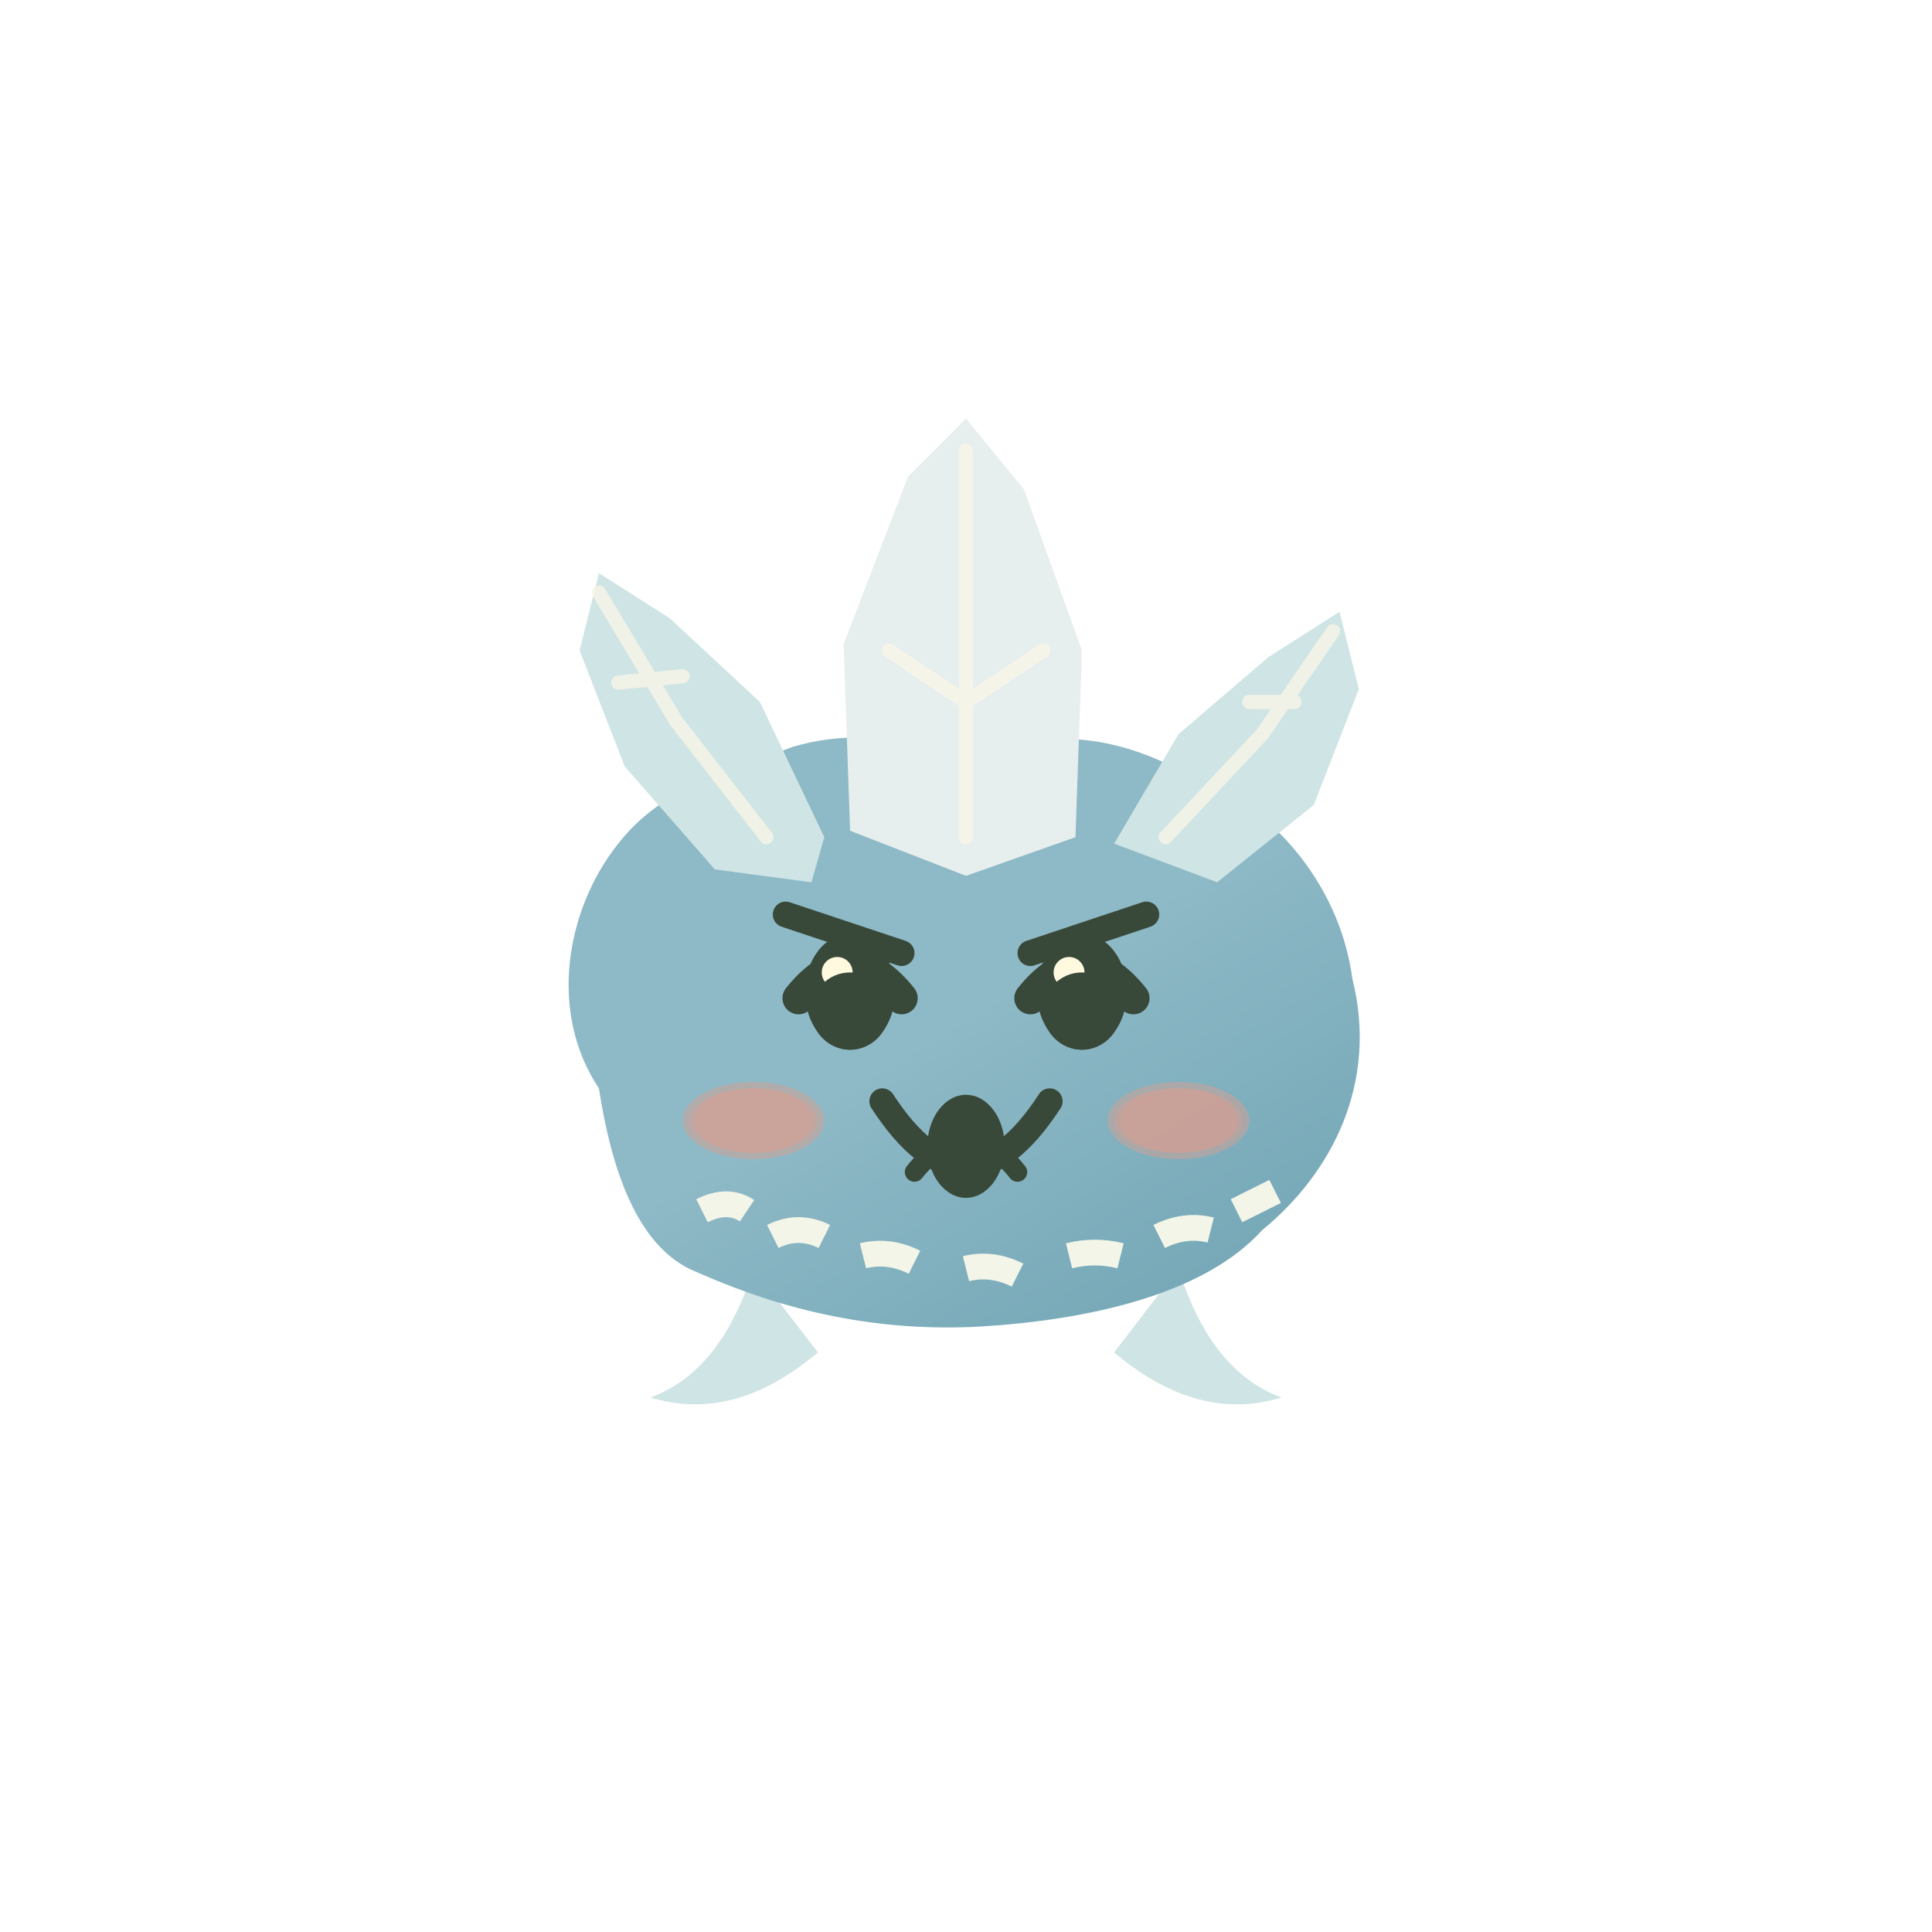
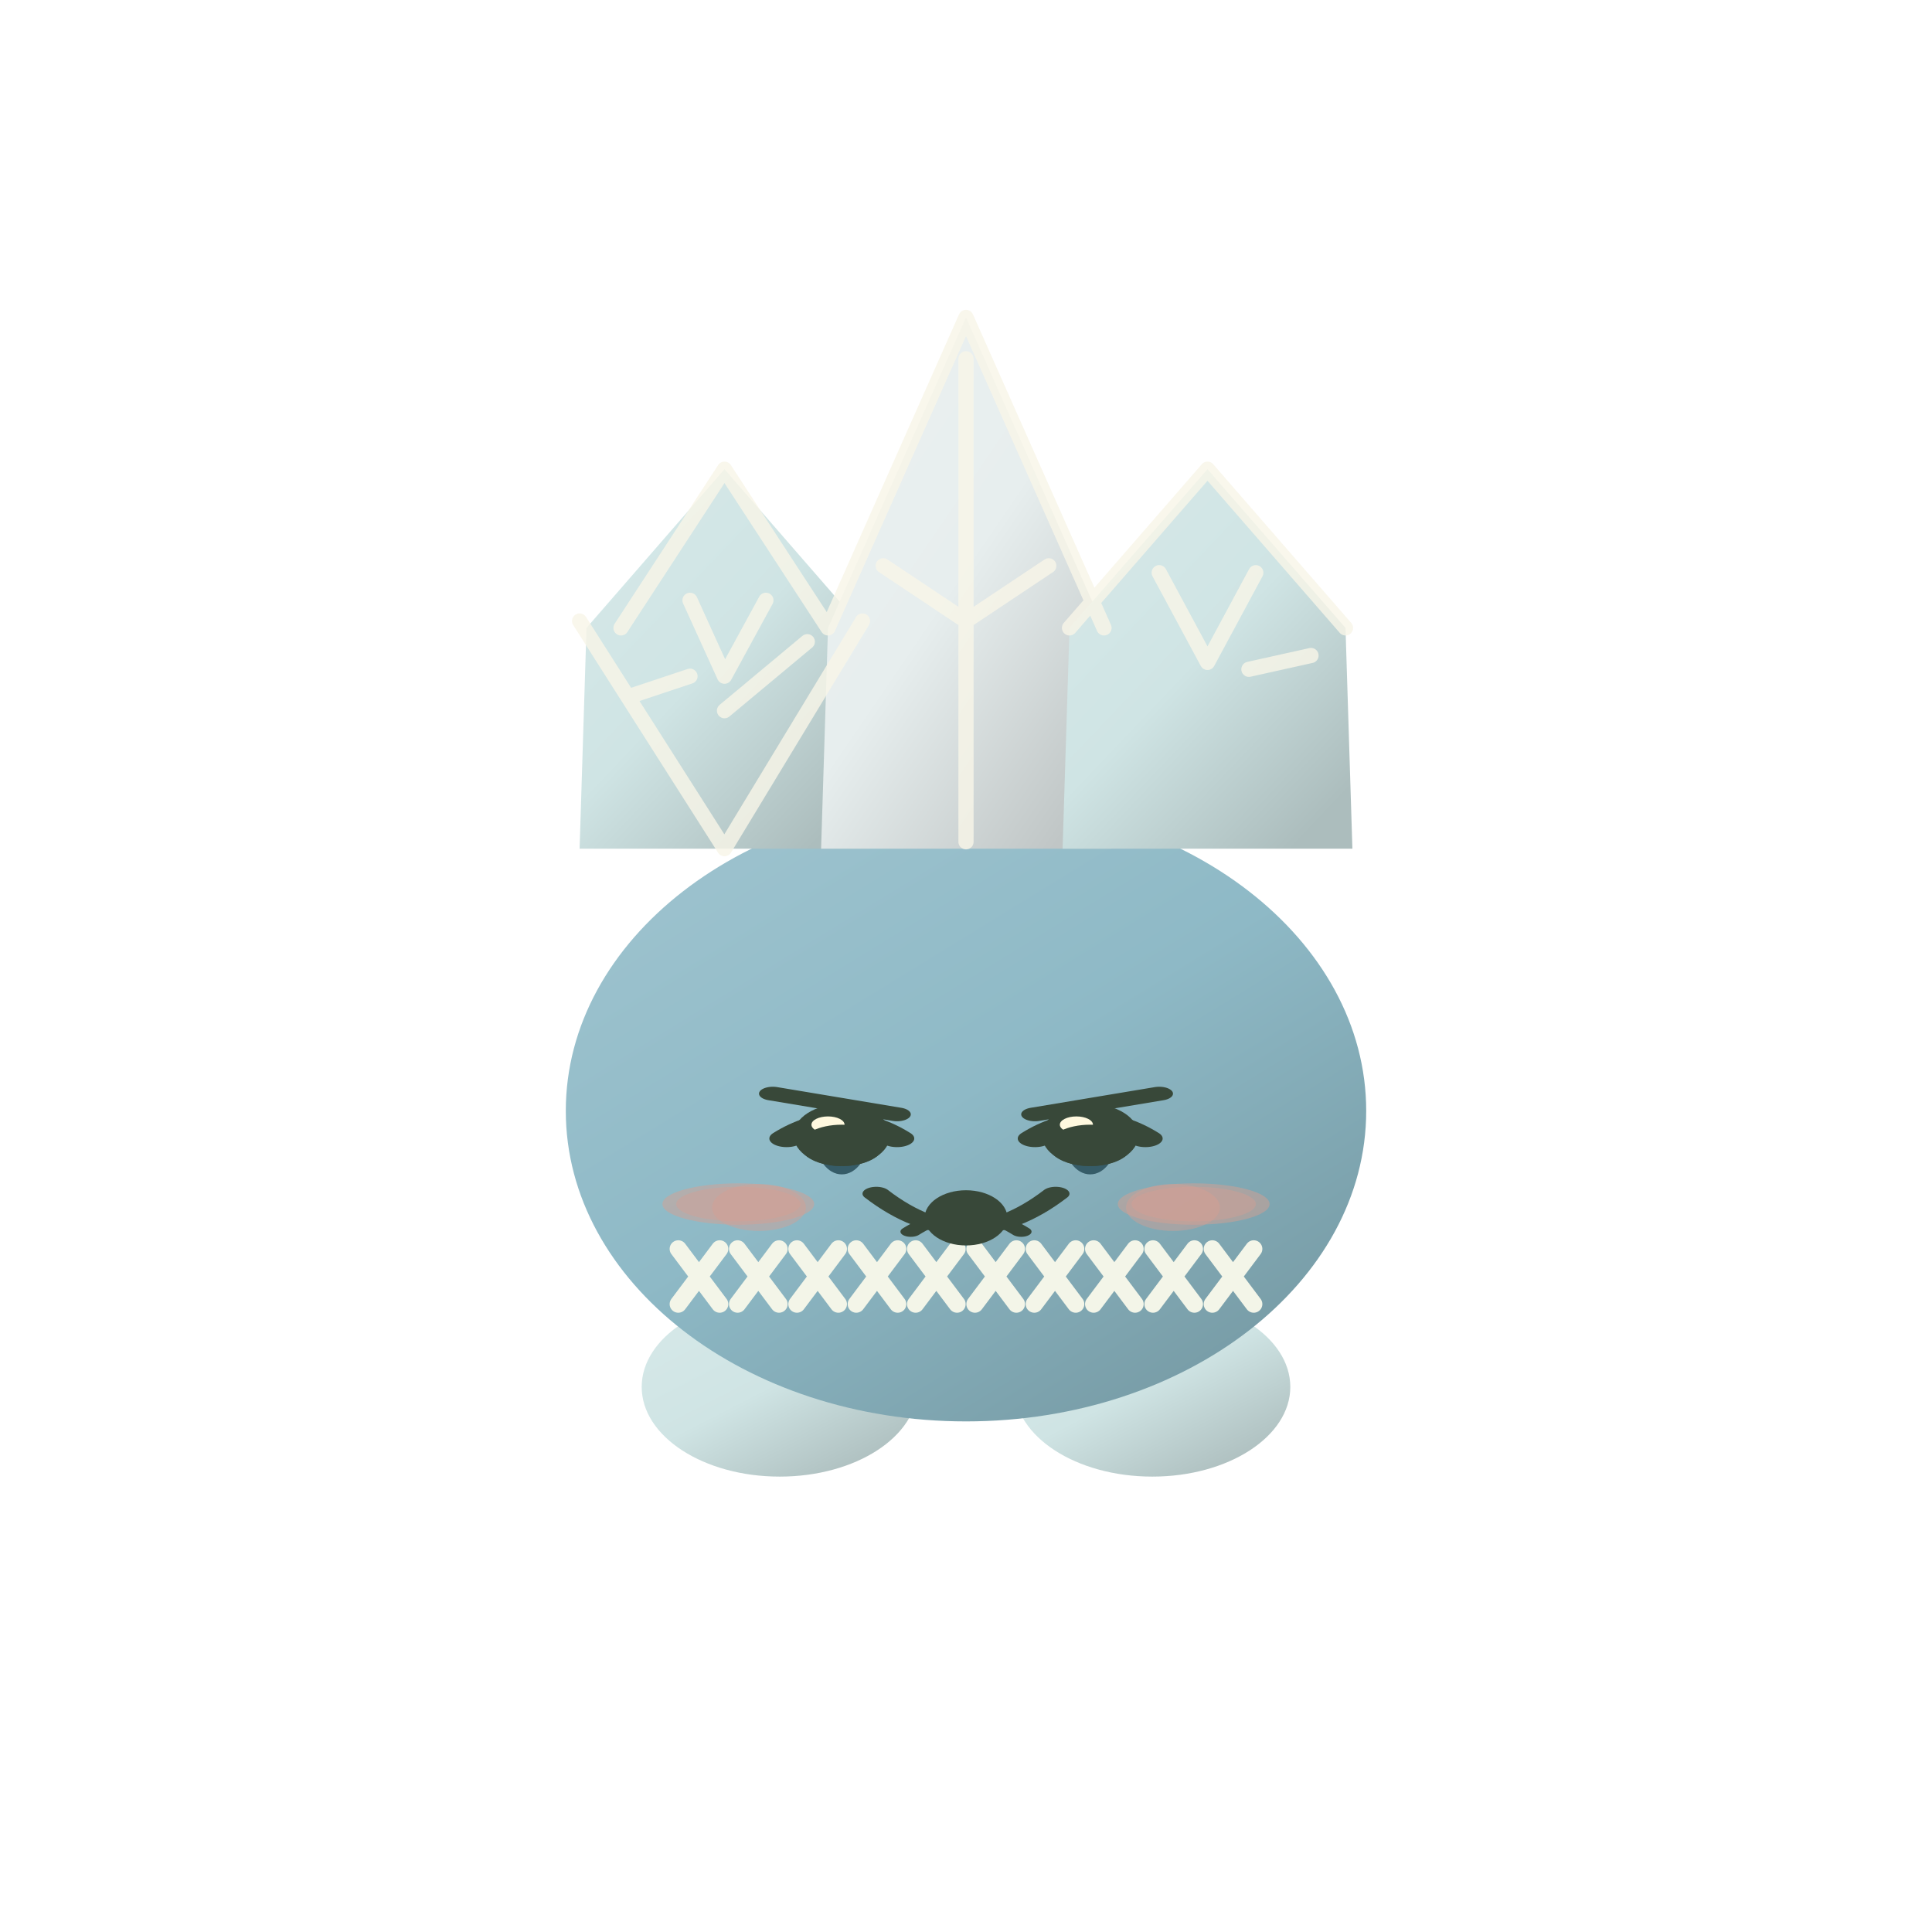
<svg xmlns="http://www.w3.org/2000/svg" width="200" height="200" viewBox="0 0 200 200">
  <defs>
-     <linearGradient id="body-gradient" gradientUnits="objectBoundingBox" x1="0%" y1="0%" x2="80%" y2="100%">
-       <stop offset="0" stop-color="#8eb9c6" />
-       <stop offset="0.53" stop-color="#8eb9c6" />
-       <stop offset="1" stop-color="#74a7b6" />
+     <linearGradient id="gradient-foot-left" gradientUnits="objectBoundingBox" x1="0%" y1="0%" x2="80%" y2="100%">
+       <stop offset="0" stop-color="#d7e9e9" />
+       <stop offset=".53" stop-color="#cfe4e4" />
+       <stop offset="1" stop-color="#acbdbd" />
    </linearGradient>
-     <linearGradient id="accent-gradient" gradientUnits="objectBoundingBox" x1="0%" y1="0%" x2="100%" y2="100%">
-       <stop offset="0" stop-color="#e7eeee" />
-       <stop offset="1" stop-color="#cfe4e4" />
+     <linearGradient id="gradient-foot-right" gradientUnits="objectBoundingBox" x1="0%" y1="0%" x2="80%" y2="100%">
+       <stop offset="0" stop-color="#d7e9e9" />
+       <stop offset=".53" stop-color="#cfe4e4" />
+       <stop offset="1" stop-color="#acbdbd" />
+     </linearGradient>
+     <linearGradient id="gradient-body-shell" gradientUnits="objectBoundingBox" x1="0%" y1="0%" x2="80%" y2="100%">
+       <stop offset="0" stop-color="#a1c5d0" />
+       <stop offset=".53" stop-color="#8eb9c6" />
+       <stop offset="1" stop-color="#769aa4" />
+     </linearGradient>
+     <linearGradient id="gradient-crystal-left" gradientUnits="objectBoundingBox" x1="0%" y1="0%" x2="80%" y2="100%">
+       <stop offset="0" stop-color="#d7e9e9" />
+       <stop offset=".53" stop-color="#cfe4e4" />
+       <stop offset="1" stop-color="#acbdbd" />
+     </linearGradient>
+     <linearGradient id="gradient-crystal-center" gradientUnits="objectBoundingBox" x1="0%" y1="0%" x2="80%" y2="100%">
+       <stop offset="0" stop-color="#ebf1f1" />
+       <stop offset=".53" stop-color="#e7eeee" />
+       <stop offset="1" stop-color="#c0c6c6" />
+     </linearGradient>
+     <linearGradient id="gradient-crystal-right" gradientUnits="objectBoundingBox" x1="0%" y1="0%" x2="80%" y2="100%">
+       <stop offset="0" stop-color="#d7e9e9" />
+       <stop offset=".53" stop-color="#cfe4e4" />
+       <stop offset="1" stop-color="#acbdbd" />
    </linearGradient>
  </defs>
-   <g id="body" transform="translate(33.33333 33.33333) scale(0.6666667)">
-     <path id="root-left" d="M67 147 Q62 163 51 167 Q64 171 77 160 Z" fill="#cfe4e4" />
-     <path id="root-right" d="M133 147 Q138 163 149 167 Q136 171 123 160 Z" fill="#cfe4e4" />
-     <path id="shell" d="M43 119 C35 107 38 91 46 81 C53 72 63 70 73 66 C83 63 93 65 100 68 C111 63 122 64 132 69 C147 74 158 87 160 102 C164 118 157 132 146 141 C137 151 119 155 102 156 C83 157 68 152 57 147 C49 143 45 132 43 119 Z" fill="url(#body-gradient)" />
-     <path id="crystal-left" d="M61 85 L47 69 L40 51 L43 39 L54 46 L68 59 L78 80 L76 87 Z" fill="#cfe4e4" />
-     <path id="crystal-right" d="M123 81 L133 64 L147 52 L158 45 L161 57 L154 75 L139 87 Z" fill="#cfe4e4" />
-     <path id="crystal-center" d="M82 79 L81 50 L91 24 L100 15 L109 26 L118 51 L117 80 L100 86 Z" fill="#e7eeee" />
-     <path id="crystal-facets" d="M43 42 L55 62 L69 80 M46 56 L56 55 M100 20 L100 80 M88 51 L100 59 L112 51 M157 48 L146 64 L131 80 M151 59 L144 59" fill="none" stroke="#f8f5e8" stroke-width="2.2" stroke-linecap="round" stroke-linejoin="round" opacity=".82" />
-     <path id="seam" d="M59 138 q4 -2 7 0 M70 142 q4 -2 8 0 M84 145 q4 -1 8 1 M100 147 q4 -1 8 1 M116 145 q4 -1 8 0 M130 142 q4 -2 8 -1 M142 138 q4 -2 6 -3" fill="none" stroke="#f3f5e8" stroke-width="4" />
+   <g id="body" transform="translate(100 100) scale(71.42857)">
+     <ellipse id="foot-left" cx="-0.27" cy="0.61" rx="0.2" ry="0.13" fill="url(#gradient-foot-left)" />
+     <ellipse id="foot-right" cx="0.27" cy="0.61" rx="0.2" ry="0.13" fill="url(#gradient-foot-right)" />
+     <ellipse id="body-shell" cx="0" cy="0.21" rx="0.58" ry="0.45" fill="url(#gradient-body-shell)" />
+     <path id="crystal-left" d="M-0.56 -.17L-0.55 -.49L-0.35 -0.72L-0.15 -.49L-0.14 -.17Z" fill="url(#gradient-crystal-left)" />
+     <path id="crystal-center" d="M-0.21 -.17L-0.2 -.49L0 -0.94L0.2 -.49L0.21 -.17Z" fill="url(#gradient-crystal-center)" />
+     <path id="crystal-right" d="M0.14 -.17L0.15 -.49L0.35 -0.72L0.55 -.49L0.56 -.17Z" fill="url(#gradient-crystal-right)" />
+     <path id="crystal-facets" d="M-.56 -.50L-.35 -.17L-.15 -.50 M-.49 -.39L-.40 -.42 M-.23 -.47L-.35 -.37 M-.20 -.49L-.35 -.72L-.50 -.49 M-.40 -.53L-.35 -.42L-.29 -.53 M-.20 -.49L0 -.94L.20 -.49 M0 -.88L0 -.18 M-.12 -.58L0 -.50L.12 -.58 M.15 -.49L.35 -.72L.55 -.49 M.28 -.57L.35 -.44L.42 -.57 M.50 -.45L.41 -.43" fill="none" stroke="#f8f5e8" stroke-width="0.022" stroke-linecap="round" stroke-linejoin="round" opacity=".82" />
+     <path id="seam" d="M-0.417 0.49L-0.357 0.41 M-0.417 0.41L-0.357 0.49 M-0.331 0.49L-0.271 0.41 M-0.331 0.41L-0.271 0.49 M-0.245 0.49L-0.185 0.41 M-0.245 0.41L-0.185 0.49 M-0.159 0.49L-0.099 0.41 M-0.159 0.41L-0.099 0.49 M-0.073 0.49L-0.013 0.41 M-0.073 0.41L-0.013 0.49 M0.013 0.49L0.073 0.41 M0.013 0.41L0.073 0.49 M0.099 0.49L0.159 0.41 M0.099 0.41L0.159 0.49 M0.185 0.49L0.245 0.41 M0.185 0.41L0.245 0.49 M0.271 0.49L0.331 0.41 M0.271 0.41L0.331 0.49 M0.357 0.49L0.417 0.41 M0.357 0.41L0.417 0.49" fill="none" stroke="#f3f5e8" stroke-width="0.025" stroke-linecap="round" />
  </g>
-   <g id="face-neutral" transform="translate(33.33333 33.33333) scale(0.6666667)">
-     <circle id="neutral-eye-left" cx="82" cy="105" r="6" fill="#384839" />
-     <circle id="neutral-eye-right" cx="118" cy="105" r="6" fill="#384839" />
-     <circle id="neutral-eye-glint-left" cx="80" cy="102" r="1.8" fill="#fff9df" />
-     <circle id="neutral-eye-glint-right" cx="116" cy="102" r="1.8" fill="#fff9df" />
-     <path id="neutral-smile" d="M92 127 Q100 133 108 127" fill="none" stroke="#384839" stroke-width="3" stroke-linecap="round" />
-     <ellipse id="neutral-blush-left" cx="67" cy="124" rx="10" ry="5" fill="#d89e91" opacity=".42" />
-     <ellipse id="neutral-blush-right" cx="133" cy="124" rx="10" ry="5" fill="#d89e91" opacity=".42" />
+   <g id="face-neutral" transform="translate(100 100) scale(71.42857)">
+     <ellipse id="neutral-eye-left" cx="-.18" cy="0.25" rx=".038" ry=".052" fill="#365c68" />
+     <ellipse id="neutral-eye-right" cx=".18" cy="0.25" rx=".038" ry=".052" fill="#365c68" />
+     <circle id="neutral-eye-glint-left" cx="-.189" cy="0.234" r=".012" fill="#fff9dd" />
+     <circle id="neutral-eye-glint-right" cx=".171" cy="0.234" r=".012" fill="#fff9dd" />
+     <path id="neutral-smile" d="M-.047 0.362Q0 0.4 .047 0.362" fill="none" stroke="#365c68" stroke-width=".017" stroke-linecap="round" />
+     <ellipse id="neutral-blush-left" cx="-.30" cy="0.35" rx=".068" ry=".034" fill="#d89e91" opacity=".42" />
+     <ellipse id="neutral-blush-right" cx=".30" cy="0.35" rx=".068" ry=".034" fill="#d89e91" opacity=".42" />
  </g>
-   <g id="face-happy" transform="translate(33.33333 33.33333) scale(0.6666667)">
+   <g id="face-happy" transform="matrix(0.7142857 0 0 0.3571429 28.57143 80.35714)">
    <path id="happy-eye-left" d="M74 105 Q82 95 90 105" fill="none" stroke="#384839" stroke-width="5" stroke-linecap="round" />
    <path id="happy-eye-right" d="M110 105 Q118 95 126 105" fill="none" stroke="#384839" stroke-width="5" stroke-linecap="round" />
    <path id="happy-smile" d="M87 121 Q100 141 113 121" fill="none" stroke="#384839" stroke-width="4" stroke-linecap="round" />
    <ellipse id="happy-blush-left" cx="67" cy="124" rx="11" ry="6" fill="#d89e91" opacity=".48" />
    <ellipse id="happy-blush-right" cx="133" cy="124" rx="11" ry="6" fill="#d89e91" opacity=".48" />
  </g>
-   <g id="face-surprised" transform="translate(33.33333 33.33333) scale(0.6666667)">
+   <g id="face-surprised" transform="matrix(0.7142857 0 0 0.3571429 28.57143 80.35714)">
    <ellipse id="surprised-eye-left" cx="82" cy="104" rx="7" ry="9" fill="#384839" />
    <ellipse id="surprised-eye-right" cx="118" cy="104" rx="7" ry="9" fill="#384839" />
    <circle id="surprised-eye-glint-left" cx="80" cy="101" r="2.4" fill="#fff9df" />
    <circle id="surprised-eye-glint-right" cx="116" cy="101" r="2.4" fill="#fff9df" />
    <ellipse id="surprised-mouth" cx="100" cy="128" rx="6" ry="8" fill="#384839" />
    <ellipse id="surprised-blush-left" cx="67" cy="124" rx="9" ry="5" fill="#d89e91" opacity=".4" />
    <ellipse id="surprised-blush-right" cx="133" cy="124" rx="9" ry="5" fill="#d89e91" opacity=".4" />
  </g>
-   <g id="face-angry" transform="translate(33.33333 33.33333) scale(0.6666667)">
+   <g id="face-angry" transform="matrix(0.7142857 0 0 0.3571429 28.57143 80.35714)">
    <circle id="angry-eye-left" cx="82" cy="107" r="6" fill="#384839" />
    <circle id="angry-eye-right" cx="118" cy="107" r="6" fill="#384839" />
    <path id="angry-brow-left" d="M72 92 L90 98" stroke="#384839" stroke-width="4" stroke-linecap="round" />
    <path id="angry-brow-right" d="M128 92 L110 98" stroke="#384839" stroke-width="4" stroke-linecap="round" />
    <path id="angry-frown" d="M92 132 Q100 122 108 132" fill="none" stroke="#384839" stroke-width="3" stroke-linecap="round" />
  </g>
</svg>
